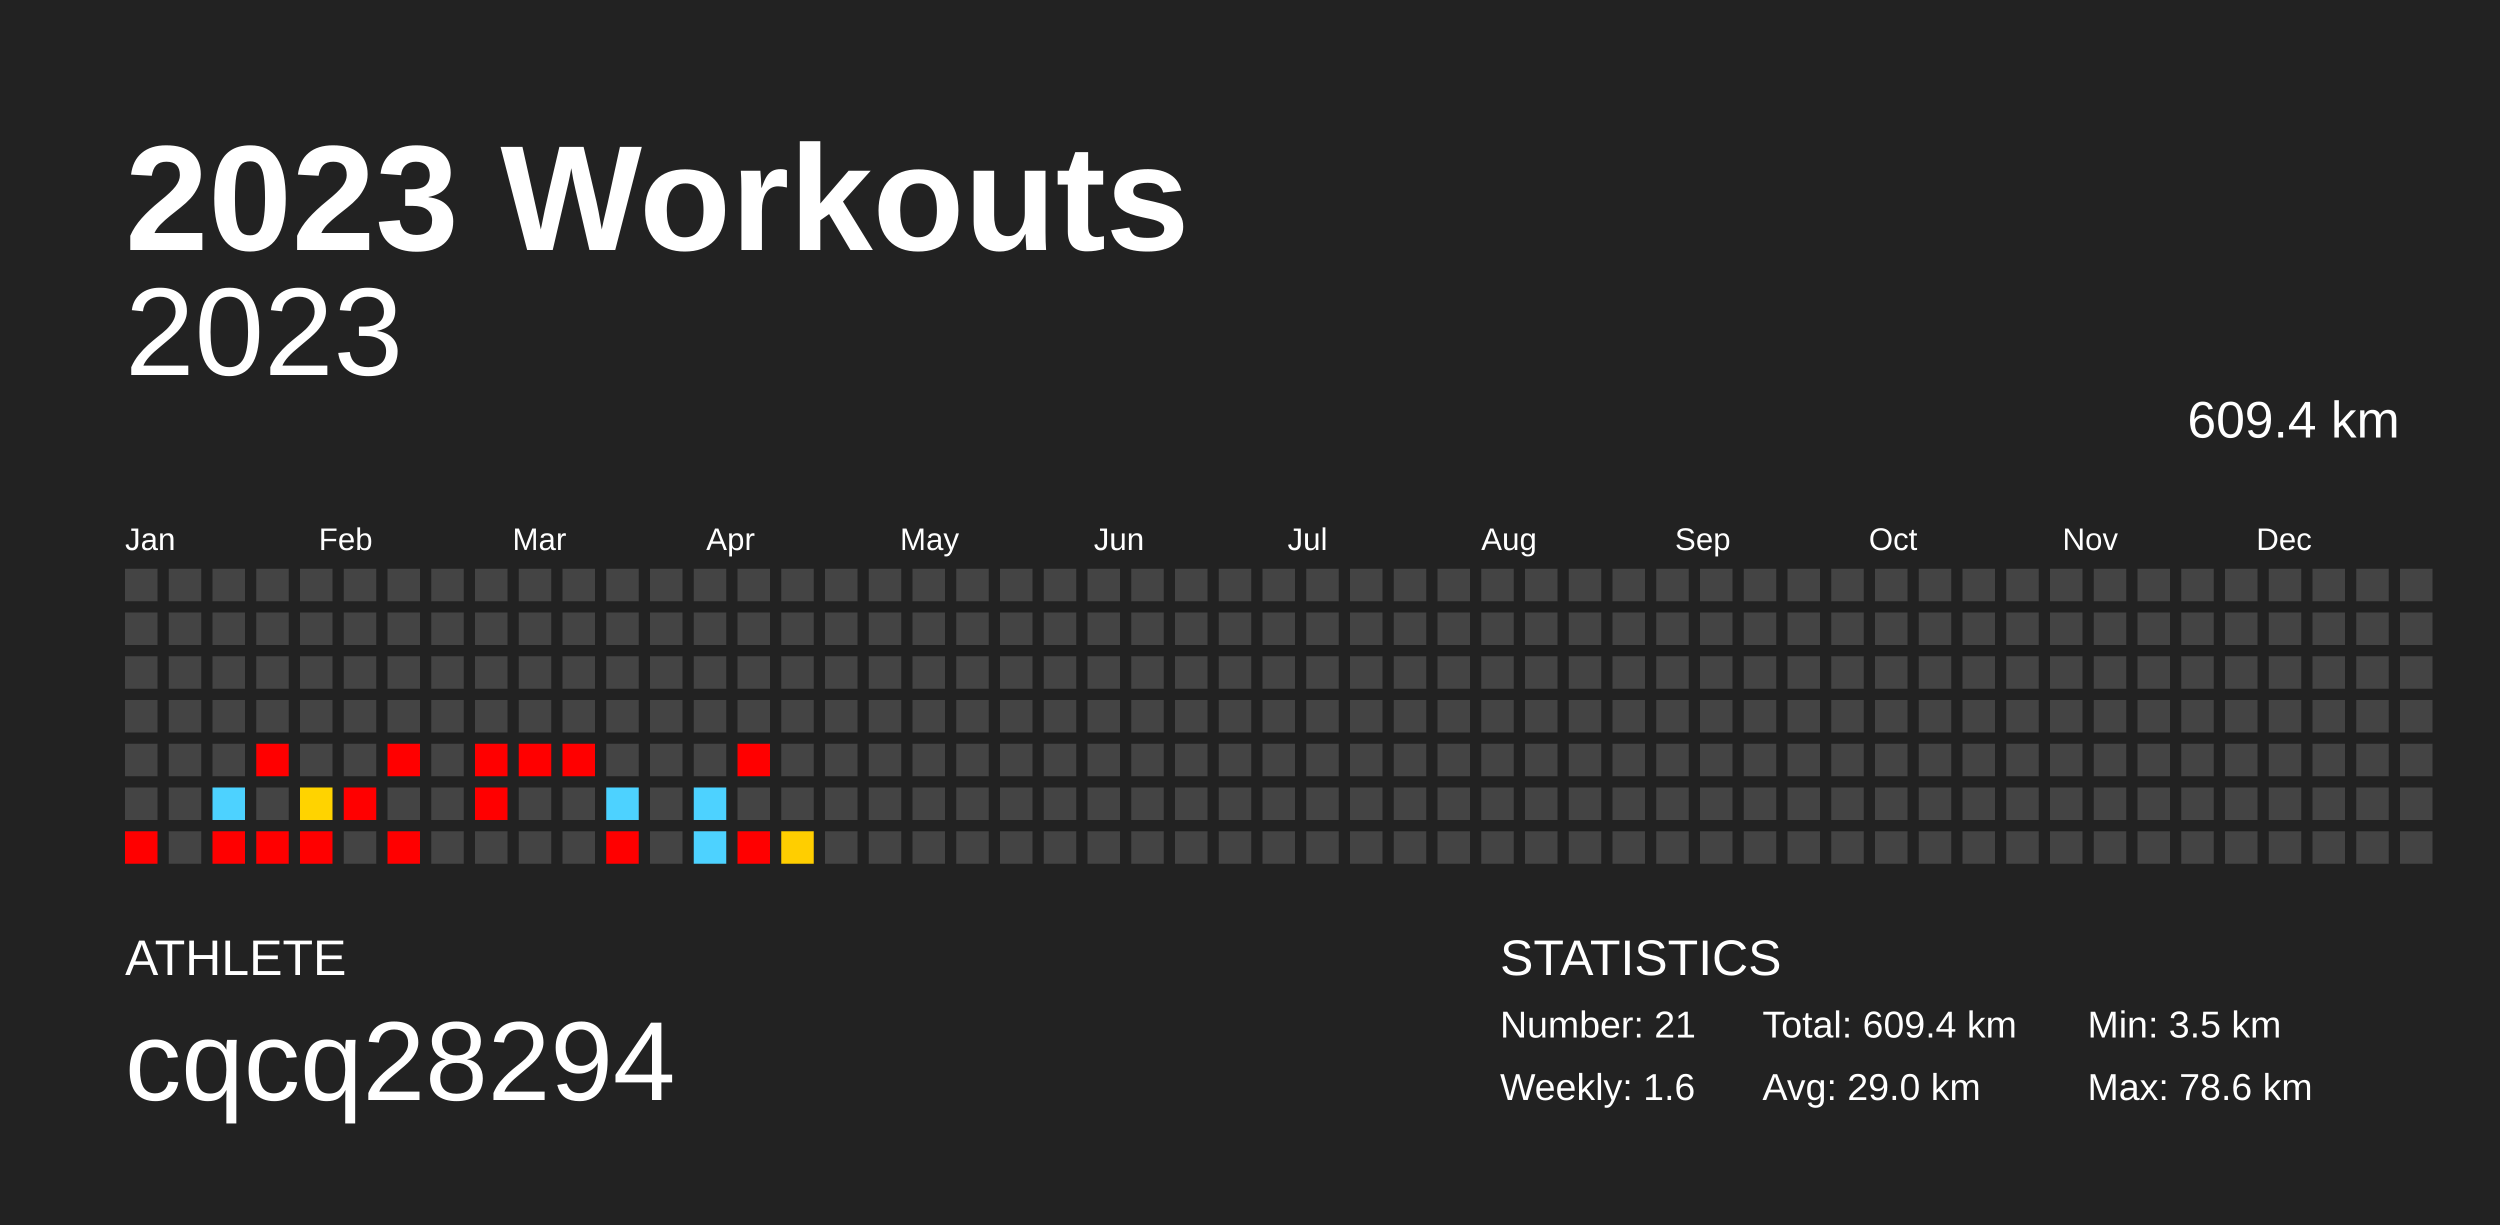
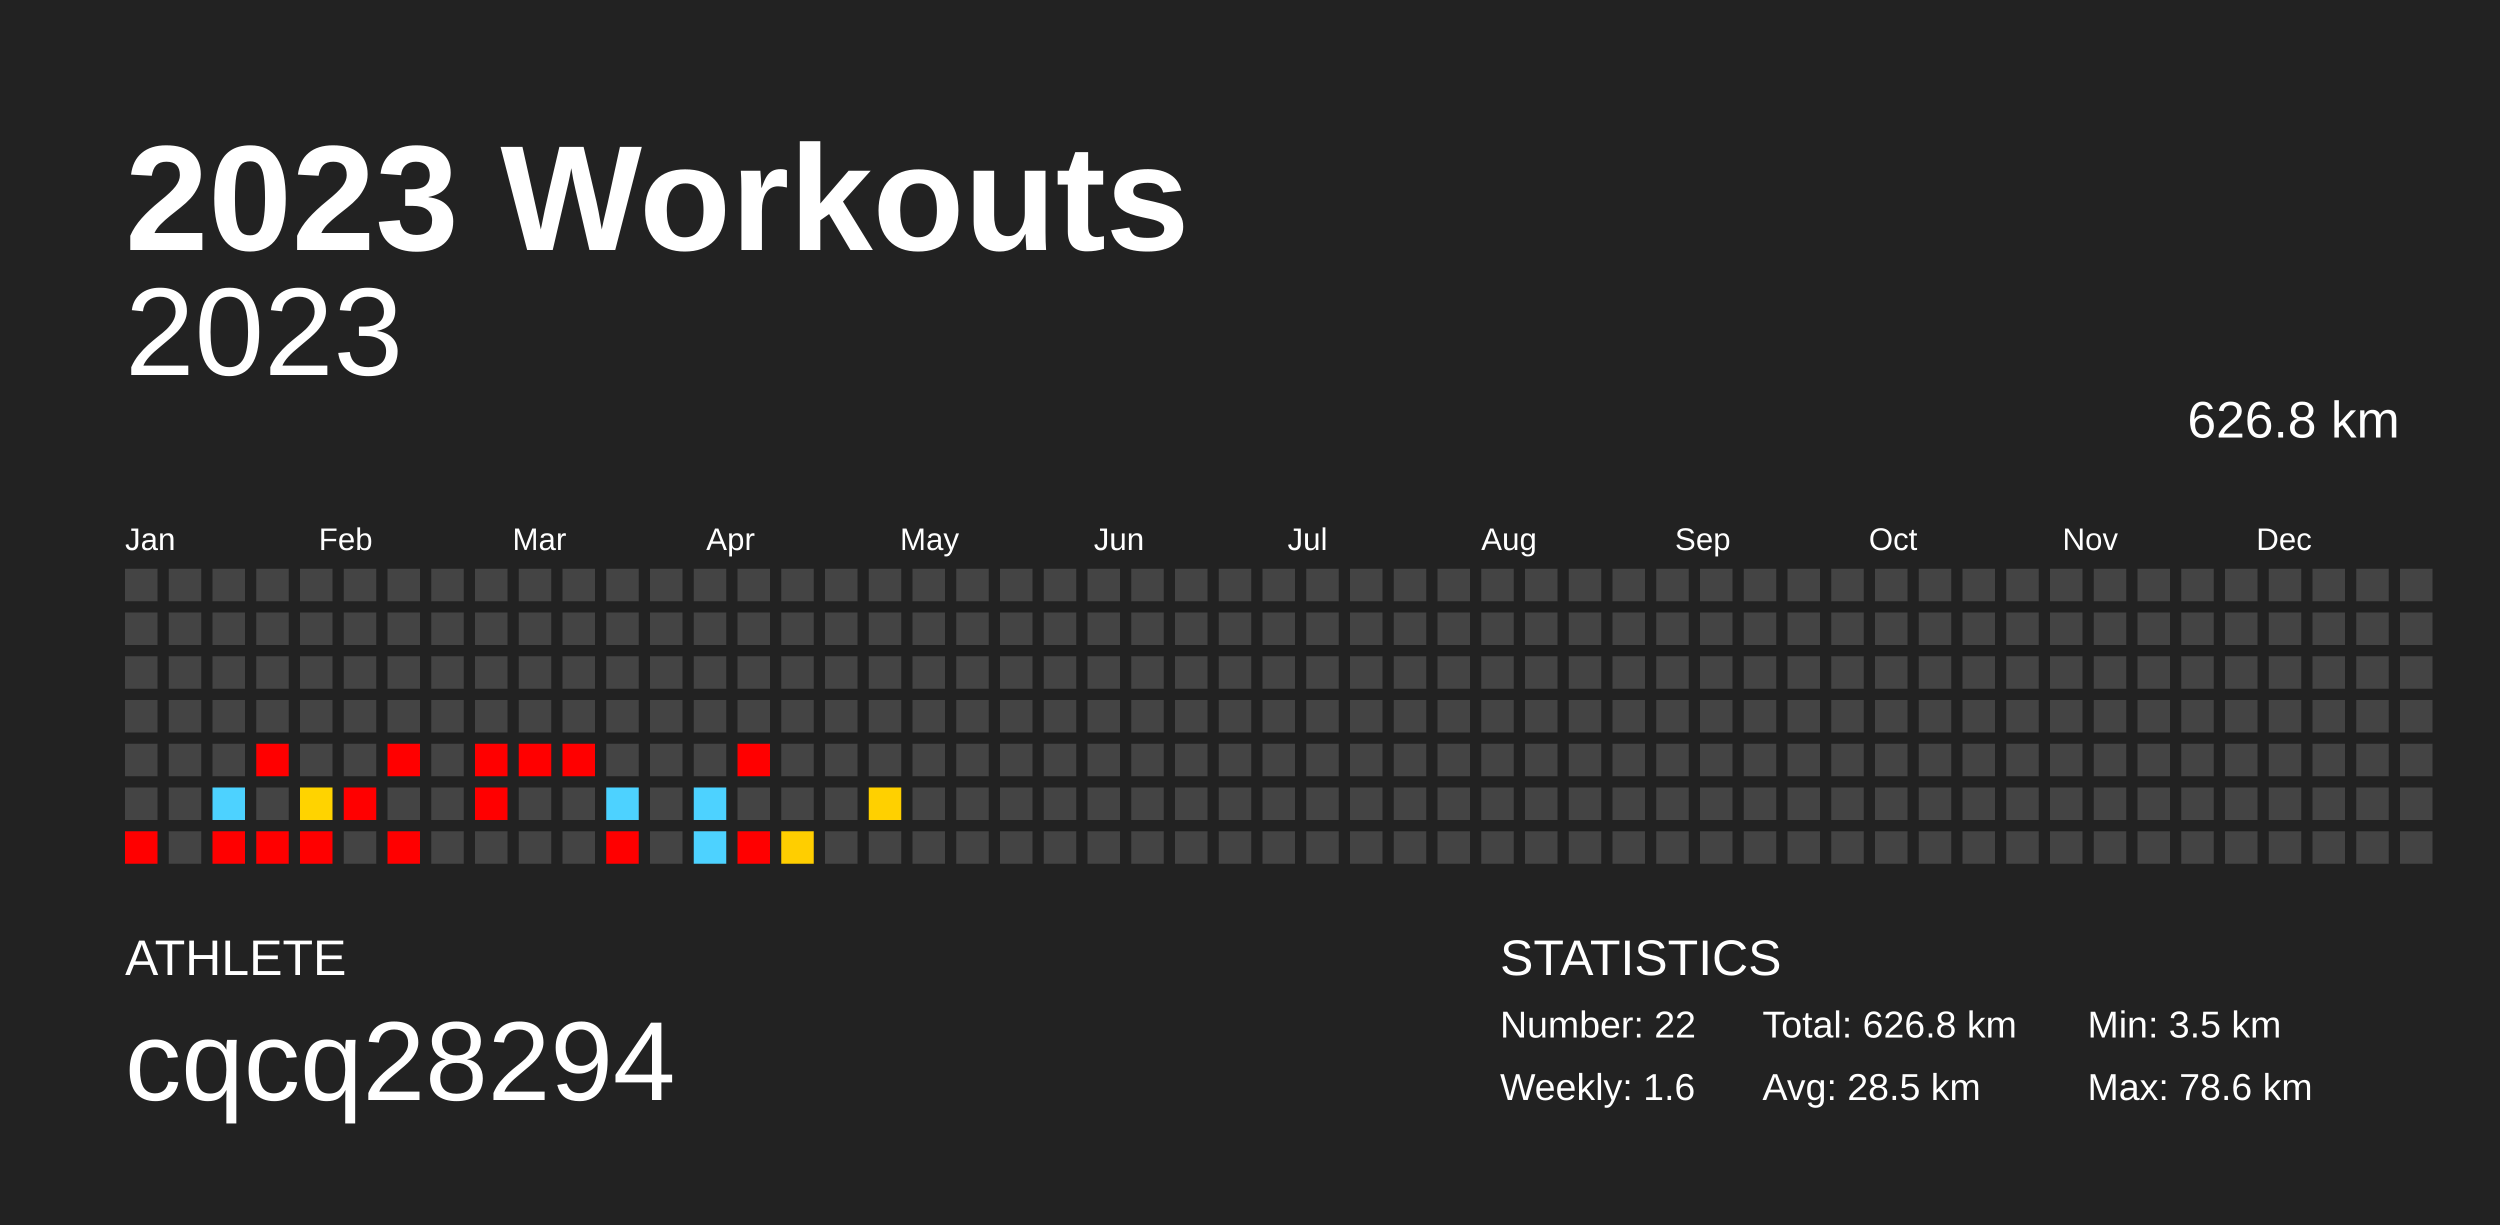
<svg xmlns="http://www.w3.org/2000/svg" baseProfile="full" height="98mm" version="1.1" viewBox="0,0,200,98" width="200mm">
  <defs />
  <rect fill="#222222" height="98" width="200" x="0" y="0" />
  <text fill="#FFFFFF" style="font-size:12px; font-family:Arial; font-weight:bold;" x="10" y="20">2023 Workouts</text>
  <text fill="#FFFFFF" style="font-size:4px; font-family:Arial" x="10" y="78">ATHLETE</text>
  <text fill="#FFFFFF" style="font-size:9px; font-family:Arial" x="10" y="88">cqcq28294</text>
  <text fill="#FFFFFF" style="font-size:4px; font-family:Arial" x="120" y="78">STATISTICS</text>
-   <text fill="#FFFFFF" style="font-size:3px; font-family:Arial" x="120" y="83">Number: 21</text>
+   <text fill="#FFFFFF" style="font-size:3px; font-family:Arial" x="120" y="83">Number: 22</text>
  <text fill="#FFFFFF" style="font-size:3px; font-family:Arial" x="120" y="88">Weekly: 1.6</text>
-   <text fill="#FFFFFF" style="font-size:3px; font-family:Arial" x="141" y="83">Total: 609.4 km</text>
-   <text fill="#FFFFFF" style="font-size:3px; font-family:Arial" x="141" y="88">Avg: 29.0 km</text>
+   <text fill="#FFFFFF" style="font-size:3px; font-family:Arial" x="141" y="83">Total: 626.8 km</text>
+   <text fill="#FFFFFF" style="font-size:3px; font-family:Arial" x="141" y="88">Avg: 28.5 km</text>
  <text fill="#FFFFFF" style="font-size:3px; font-family:Arial" x="167" y="83">Min: 3.5 km</text>
  <text fill="#FFFFFF" style="font-size:3px; font-family:Arial" x="167" y="88">Max: 78.6 km</text>
  <text alignment-baseline="hanging" fill="#FFFFFF" style="font-size:10.0px; font-family:Arial;" x="10" y="30">2023</text>
-   <text alignment-baseline="hanging" fill="#FFFFFF" style="font-size:4.125px; font-family:Arial;" x="175" y="35">609.4 km</text>
+   <text alignment-baseline="hanging" fill="#FFFFFF" style="font-size:4.125px; font-family:Arial;" x="175" y="35">626.8 km</text>
  <text fill="#FFFFFF" style="font-size:2.5px; font-family:Arial" x="10.0" y="44">Jan</text>
  <text fill="#FFFFFF" style="font-size:2.5px; font-family:Arial" x="25.5" y="44">Feb</text>
  <text fill="#FFFFFF" style="font-size:2.5px; font-family:Arial" x="41.0" y="44">Mar</text>
  <text fill="#FFFFFF" style="font-size:2.5px; font-family:Arial" x="56.5" y="44">Apr</text>
  <text fill="#FFFFFF" style="font-size:2.5px; font-family:Arial" x="72.0" y="44">May</text>
  <text fill="#FFFFFF" style="font-size:2.5px; font-family:Arial" x="87.5" y="44">Jun</text>
  <text fill="#FFFFFF" style="font-size:2.5px; font-family:Arial" x="103.0" y="44">Jul</text>
  <text fill="#FFFFFF" style="font-size:2.5px; font-family:Arial" x="118.5" y="44">Aug</text>
  <text fill="#FFFFFF" style="font-size:2.5px; font-family:Arial" x="134.0" y="44">Sep</text>
  <text fill="#FFFFFF" style="font-size:2.5px; font-family:Arial" x="149.5" y="44">Oct</text>
  <text fill="#FFFFFF" style="font-size:2.5px; font-family:Arial" x="165.0" y="44">Nov</text>
  <text fill="#FFFFFF" style="font-size:2.5px; font-family:Arial" x="180.5" y="44">Dec</text>
  <rect fill="#444444" height="2.6" width="2.6" x="10.0" y="45.5" />
  <rect fill="#444444" height="2.6" width="2.6" x="10.0" y="49.0" />
  <rect fill="#444444" height="2.6" width="2.6" x="10.0" y="52.5" />
  <rect fill="#444444" height="2.6" width="2.6" x="10.0" y="56.0" />
  <rect fill="#444444" height="2.6" width="2.6" x="10.0" y="59.5" />
  <rect fill="#444444" height="2.6" width="2.6" x="10.0" y="63.0" />
  <rect fill="red" height="2.6" width="2.6" x="10.0" y="66.5" />
  <rect fill="#444444" height="2.6" width="2.6" x="13.5" y="45.5" />
  <rect fill="#444444" height="2.6" width="2.6" x="13.5" y="49.0" />
  <rect fill="#444444" height="2.6" width="2.6" x="13.5" y="52.5" />
  <rect fill="#444444" height="2.6" width="2.6" x="13.5" y="56.0" />
  <rect fill="#444444" height="2.6" width="2.6" x="13.5" y="59.5" />
  <rect fill="#444444" height="2.6" width="2.6" x="13.5" y="63.0" />
  <rect fill="#444444" height="2.6" width="2.6" x="13.5" y="66.5" />
  <rect fill="#444444" height="2.6" width="2.6" x="17.0" y="45.5" />
  <rect fill="#444444" height="2.6" width="2.6" x="17.0" y="49.0" />
  <rect fill="#444444" height="2.6" width="2.6" x="17.0" y="52.5" />
  <rect fill="#444444" height="2.6" width="2.6" x="17.0" y="56.0" />
  <rect fill="#444444" height="2.6" width="2.6" x="17.0" y="59.5" />
  <rect fill="#4dd2ff" height="2.6" width="2.6" x="17.0" y="63.0" />
  <rect fill="red" height="2.6" width="2.6" x="17.0" y="66.5" />
  <rect fill="#444444" height="2.6" width="2.6" x="20.5" y="45.5" />
  <rect fill="#444444" height="2.6" width="2.6" x="20.5" y="49.0" />
  <rect fill="#444444" height="2.6" width="2.6" x="20.5" y="52.5" />
  <rect fill="#444444" height="2.6" width="2.6" x="20.5" y="56.0" />
  <rect fill="red" height="2.6" width="2.6" x="20.5" y="59.5" />
  <rect fill="#444444" height="2.6" width="2.6" x="20.5" y="63.0" />
  <rect fill="red" height="2.6" width="2.6" x="20.5" y="66.5" />
  <rect fill="#444444" height="2.6" width="2.6" x="24.0" y="45.5" />
  <rect fill="#444444" height="2.6" width="2.6" x="24.0" y="49.0" />
  <rect fill="#444444" height="2.6" width="2.6" x="24.0" y="52.5" />
  <rect fill="#444444" height="2.6" width="2.6" x="24.0" y="56.0" />
  <rect fill="#444444" height="2.6" width="2.6" x="24.0" y="59.5" />
  <rect fill="#ffd300" height="2.6" width="2.6" x="24.0" y="63.0" />
  <rect fill="red" height="2.6" width="2.6" x="24.0" y="66.5" />
  <rect fill="#444444" height="2.6" width="2.6" x="27.5" y="45.5" />
  <rect fill="#444444" height="2.6" width="2.6" x="27.5" y="49.0" />
  <rect fill="#444444" height="2.6" width="2.6" x="27.5" y="52.5" />
  <rect fill="#444444" height="2.6" width="2.6" x="27.5" y="56.0" />
  <rect fill="#444444" height="2.6" width="2.6" x="27.5" y="59.5" />
  <rect fill="red" height="2.6" width="2.6" x="27.5" y="63.0" />
  <rect fill="#444444" height="2.6" width="2.6" x="27.5" y="66.5" />
  <rect fill="#444444" height="2.6" width="2.6" x="31.0" y="45.5" />
  <rect fill="#444444" height="2.6" width="2.6" x="31.0" y="49.0" />
  <rect fill="#444444" height="2.6" width="2.6" x="31.0" y="52.5" />
  <rect fill="#444444" height="2.6" width="2.6" x="31.0" y="56.0" />
  <rect fill="red" height="2.6" width="2.6" x="31.0" y="59.5" />
  <rect fill="#444444" height="2.6" width="2.6" x="31.0" y="63.0" />
  <rect fill="red" height="2.6" width="2.6" x="31.0" y="66.5" />
  <rect fill="#444444" height="2.6" width="2.6" x="34.5" y="45.5" />
  <rect fill="#444444" height="2.6" width="2.6" x="34.5" y="49.0" />
  <rect fill="#444444" height="2.6" width="2.6" x="34.5" y="52.5" />
  <rect fill="#444444" height="2.6" width="2.6" x="34.5" y="56.0" />
  <rect fill="#444444" height="2.6" width="2.6" x="34.5" y="59.5" />
  <rect fill="#444444" height="2.6" width="2.6" x="34.5" y="63.0" />
  <rect fill="#444444" height="2.6" width="2.6" x="34.5" y="66.5" />
  <rect fill="#444444" height="2.6" width="2.6" x="38.0" y="45.5" />
  <rect fill="#444444" height="2.6" width="2.6" x="38.0" y="49.0" />
  <rect fill="#444444" height="2.6" width="2.6" x="38.0" y="52.5" />
  <rect fill="#444444" height="2.6" width="2.6" x="38.0" y="56.0" />
  <rect fill="red" height="2.6" width="2.6" x="38.0" y="59.5" />
  <rect fill="red" height="2.6" width="2.6" x="38.0" y="63.0" />
  <rect fill="#444444" height="2.6" width="2.6" x="38.0" y="66.5" />
  <rect fill="#444444" height="2.6" width="2.6" x="41.5" y="45.5" />
  <rect fill="#444444" height="2.6" width="2.6" x="41.5" y="49.0" />
  <rect fill="#444444" height="2.6" width="2.6" x="41.5" y="52.5" />
  <rect fill="#444444" height="2.6" width="2.6" x="41.5" y="56.0" />
  <rect fill="red" height="2.6" width="2.6" x="41.5" y="59.5" />
  <rect fill="#444444" height="2.6" width="2.6" x="41.5" y="63.0" />
  <rect fill="#444444" height="2.6" width="2.6" x="41.5" y="66.5" />
  <rect fill="#444444" height="2.6" width="2.6" x="45.0" y="45.5" />
  <rect fill="#444444" height="2.6" width="2.6" x="45.0" y="49.0" />
  <rect fill="#444444" height="2.6" width="2.6" x="45.0" y="52.5" />
  <rect fill="#444444" height="2.6" width="2.6" x="45.0" y="56.0" />
  <rect fill="red" height="2.6" width="2.6" x="45.0" y="59.5" />
  <rect fill="#444444" height="2.6" width="2.6" x="45.0" y="63.0" />
  <rect fill="#444444" height="2.6" width="2.6" x="45.0" y="66.5" />
  <rect fill="#444444" height="2.6" width="2.6" x="48.5" y="45.5" />
  <rect fill="#444444" height="2.6" width="2.6" x="48.5" y="49.0" />
  <rect fill="#444444" height="2.6" width="2.6" x="48.5" y="52.5" />
  <rect fill="#444444" height="2.6" width="2.6" x="48.5" y="56.0" />
  <rect fill="#444444" height="2.6" width="2.6" x="48.5" y="59.5" />
  <rect fill="#4dd2ff" height="2.6" width="2.6" x="48.5" y="63.0" />
  <rect fill="red" height="2.6" width="2.6" x="48.5" y="66.5" />
  <rect fill="#444444" height="2.6" width="2.6" x="52.0" y="45.5" />
  <rect fill="#444444" height="2.6" width="2.6" x="52.0" y="49.0" />
  <rect fill="#444444" height="2.6" width="2.6" x="52.0" y="52.5" />
  <rect fill="#444444" height="2.6" width="2.6" x="52.0" y="56.0" />
  <rect fill="#444444" height="2.6" width="2.6" x="52.0" y="59.5" />
  <rect fill="#444444" height="2.6" width="2.6" x="52.0" y="63.0" />
  <rect fill="#444444" height="2.6" width="2.6" x="52.0" y="66.5" />
  <rect fill="#444444" height="2.6" width="2.6" x="55.5" y="45.5" />
  <rect fill="#444444" height="2.6" width="2.6" x="55.5" y="49.0" />
  <rect fill="#444444" height="2.6" width="2.6" x="55.5" y="52.5" />
  <rect fill="#444444" height="2.6" width="2.6" x="55.5" y="56.0" />
  <rect fill="#444444" height="2.6" width="2.6" x="55.5" y="59.5" />
  <rect fill="#4dd2ff" height="2.6" width="2.6" x="55.5" y="63.0" />
  <rect fill="#4dd2ff" height="2.6" width="2.6" x="55.5" y="66.5" />
  <rect fill="#444444" height="2.6" width="2.6" x="59.0" y="45.5" />
  <rect fill="#444444" height="2.6" width="2.6" x="59.0" y="49.0" />
  <rect fill="#444444" height="2.6" width="2.6" x="59.0" y="52.5" />
  <rect fill="#444444" height="2.6" width="2.6" x="59.0" y="56.0" />
  <rect fill="red" height="2.6" width="2.6" x="59.0" y="59.5" />
  <rect fill="#444444" height="2.6" width="2.6" x="59.0" y="63.0" />
  <rect fill="red" height="2.6" width="2.6" x="59.0" y="66.5" />
  <rect fill="#444444" height="2.6" width="2.6" x="62.5" y="45.5" />
  <rect fill="#444444" height="2.6" width="2.6" x="62.5" y="49.0" />
  <rect fill="#444444" height="2.6" width="2.6" x="62.5" y="52.5" />
  <rect fill="#444444" height="2.6" width="2.6" x="62.5" y="56.0" />
  <rect fill="#444444" height="2.6" width="2.6" x="62.5" y="59.5" />
  <rect fill="#444444" height="2.6" width="2.6" x="62.5" y="63.0" />
  <rect fill="#ffce00" height="2.6" width="2.6" x="62.5" y="66.5" />
  <rect fill="#444444" height="2.6" width="2.6" x="66.0" y="45.5" />
  <rect fill="#444444" height="2.6" width="2.6" x="66.0" y="49.0" />
  <rect fill="#444444" height="2.6" width="2.6" x="66.0" y="52.5" />
  <rect fill="#444444" height="2.6" width="2.6" x="66.0" y="56.0" />
  <rect fill="#444444" height="2.6" width="2.6" x="66.0" y="59.5" />
  <rect fill="#444444" height="2.6" width="2.6" x="66.0" y="63.0" />
  <rect fill="#444444" height="2.6" width="2.6" x="66.0" y="66.5" />
  <rect fill="#444444" height="2.6" width="2.6" x="69.5" y="45.5" />
  <rect fill="#444444" height="2.6" width="2.6" x="69.5" y="49.0" />
  <rect fill="#444444" height="2.6" width="2.6" x="69.5" y="52.5" />
  <rect fill="#444444" height="2.6" width="2.6" x="69.5" y="56.0" />
  <rect fill="#444444" height="2.6" width="2.6" x="69.5" y="59.5" />
-   <rect fill="#444444" height="2.6" width="2.6" x="69.5" y="63.0" />
+   <rect fill="#ffd000" height="2.6" width="2.6" x="69.5" y="63.0" />
  <rect fill="#444444" height="2.6" width="2.6" x="69.5" y="66.5" />
  <rect fill="#444444" height="2.6" width="2.6" x="73.0" y="45.5" />
  <rect fill="#444444" height="2.6" width="2.6" x="73.0" y="49.0" />
  <rect fill="#444444" height="2.6" width="2.6" x="73.0" y="52.5" />
  <rect fill="#444444" height="2.6" width="2.6" x="73.0" y="56.0" />
  <rect fill="#444444" height="2.6" width="2.6" x="73.0" y="59.5" />
  <rect fill="#444444" height="2.6" width="2.6" x="73.0" y="63.0" />
  <rect fill="#444444" height="2.6" width="2.6" x="73.0" y="66.5" />
  <rect fill="#444444" height="2.6" width="2.6" x="76.5" y="45.5" />
  <rect fill="#444444" height="2.6" width="2.6" x="76.5" y="49.0" />
  <rect fill="#444444" height="2.6" width="2.6" x="76.5" y="52.5" />
  <rect fill="#444444" height="2.6" width="2.6" x="76.5" y="56.0" />
  <rect fill="#444444" height="2.6" width="2.6" x="76.5" y="59.5" />
  <rect fill="#444444" height="2.6" width="2.6" x="76.5" y="63.0" />
  <rect fill="#444444" height="2.6" width="2.6" x="76.5" y="66.5" />
  <rect fill="#444444" height="2.6" width="2.6" x="80.0" y="45.5" />
  <rect fill="#444444" height="2.6" width="2.6" x="80.0" y="49.0" />
  <rect fill="#444444" height="2.6" width="2.6" x="80.0" y="52.5" />
  <rect fill="#444444" height="2.6" width="2.6" x="80.0" y="56.0" />
  <rect fill="#444444" height="2.6" width="2.6" x="80.0" y="59.5" />
  <rect fill="#444444" height="2.6" width="2.6" x="80.0" y="63.0" />
  <rect fill="#444444" height="2.6" width="2.6" x="80.0" y="66.5" />
  <rect fill="#444444" height="2.6" width="2.6" x="83.5" y="45.5" />
  <rect fill="#444444" height="2.6" width="2.6" x="83.5" y="49.0" />
  <rect fill="#444444" height="2.6" width="2.6" x="83.5" y="52.5" />
  <rect fill="#444444" height="2.6" width="2.6" x="83.5" y="56.0" />
  <rect fill="#444444" height="2.6" width="2.6" x="83.5" y="59.5" />
  <rect fill="#444444" height="2.6" width="2.6" x="83.5" y="63.0" />
  <rect fill="#444444" height="2.6" width="2.6" x="83.5" y="66.5" />
  <rect fill="#444444" height="2.6" width="2.6" x="87.0" y="45.5" />
  <rect fill="#444444" height="2.6" width="2.6" x="87.0" y="49.0" />
  <rect fill="#444444" height="2.6" width="2.6" x="87.0" y="52.5" />
  <rect fill="#444444" height="2.6" width="2.6" x="87.0" y="56.0" />
  <rect fill="#444444" height="2.6" width="2.6" x="87.0" y="59.5" />
  <rect fill="#444444" height="2.6" width="2.6" x="87.0" y="63.0" />
  <rect fill="#444444" height="2.6" width="2.6" x="87.0" y="66.5" />
  <rect fill="#444444" height="2.6" width="2.6" x="90.5" y="45.5" />
  <rect fill="#444444" height="2.6" width="2.6" x="90.5" y="49.0" />
  <rect fill="#444444" height="2.6" width="2.6" x="90.5" y="52.5" />
  <rect fill="#444444" height="2.6" width="2.6" x="90.5" y="56.0" />
  <rect fill="#444444" height="2.6" width="2.6" x="90.5" y="59.5" />
  <rect fill="#444444" height="2.6" width="2.6" x="90.5" y="63.0" />
  <rect fill="#444444" height="2.6" width="2.6" x="90.5" y="66.5" />
  <rect fill="#444444" height="2.6" width="2.6" x="94.0" y="45.5" />
  <rect fill="#444444" height="2.6" width="2.6" x="94.0" y="49.0" />
  <rect fill="#444444" height="2.6" width="2.6" x="94.0" y="52.5" />
  <rect fill="#444444" height="2.6" width="2.6" x="94.0" y="56.0" />
  <rect fill="#444444" height="2.6" width="2.6" x="94.0" y="59.5" />
  <rect fill="#444444" height="2.6" width="2.6" x="94.0" y="63.0" />
  <rect fill="#444444" height="2.6" width="2.6" x="94.0" y="66.5" />
  <rect fill="#444444" height="2.6" width="2.6" x="97.5" y="45.5" />
  <rect fill="#444444" height="2.6" width="2.6" x="97.5" y="49.0" />
  <rect fill="#444444" height="2.6" width="2.6" x="97.5" y="52.5" />
  <rect fill="#444444" height="2.6" width="2.6" x="97.5" y="56.0" />
  <rect fill="#444444" height="2.6" width="2.6" x="97.5" y="59.5" />
  <rect fill="#444444" height="2.6" width="2.6" x="97.5" y="63.0" />
  <rect fill="#444444" height="2.6" width="2.6" x="97.5" y="66.5" />
  <rect fill="#444444" height="2.6" width="2.6" x="101.0" y="45.5" />
  <rect fill="#444444" height="2.6" width="2.6" x="101.0" y="49.0" />
  <rect fill="#444444" height="2.6" width="2.6" x="101.0" y="52.5" />
  <rect fill="#444444" height="2.6" width="2.6" x="101.0" y="56.0" />
  <rect fill="#444444" height="2.6" width="2.6" x="101.0" y="59.5" />
  <rect fill="#444444" height="2.6" width="2.6" x="101.0" y="63.0" />
  <rect fill="#444444" height="2.6" width="2.6" x="101.0" y="66.5" />
  <rect fill="#444444" height="2.6" width="2.6" x="104.5" y="45.5" />
  <rect fill="#444444" height="2.6" width="2.6" x="104.5" y="49.0" />
  <rect fill="#444444" height="2.6" width="2.6" x="104.5" y="52.5" />
  <rect fill="#444444" height="2.6" width="2.6" x="104.5" y="56.0" />
  <rect fill="#444444" height="2.6" width="2.6" x="104.5" y="59.5" />
  <rect fill="#444444" height="2.6" width="2.6" x="104.5" y="63.0" />
  <rect fill="#444444" height="2.6" width="2.6" x="104.5" y="66.5" />
  <rect fill="#444444" height="2.6" width="2.6" x="108.0" y="45.5" />
  <rect fill="#444444" height="2.6" width="2.6" x="108.0" y="49.0" />
  <rect fill="#444444" height="2.6" width="2.6" x="108.0" y="52.5" />
  <rect fill="#444444" height="2.6" width="2.6" x="108.0" y="56.0" />
  <rect fill="#444444" height="2.6" width="2.6" x="108.0" y="59.5" />
  <rect fill="#444444" height="2.6" width="2.6" x="108.0" y="63.0" />
  <rect fill="#444444" height="2.6" width="2.6" x="108.0" y="66.5" />
  <rect fill="#444444" height="2.6" width="2.6" x="111.5" y="45.5" />
  <rect fill="#444444" height="2.6" width="2.6" x="111.5" y="49.0" />
  <rect fill="#444444" height="2.6" width="2.6" x="111.5" y="52.5" />
  <rect fill="#444444" height="2.6" width="2.6" x="111.5" y="56.0" />
  <rect fill="#444444" height="2.6" width="2.6" x="111.5" y="59.5" />
  <rect fill="#444444" height="2.6" width="2.6" x="111.5" y="63.0" />
  <rect fill="#444444" height="2.6" width="2.6" x="111.5" y="66.5" />
  <rect fill="#444444" height="2.6" width="2.6" x="115.0" y="45.5" />
  <rect fill="#444444" height="2.6" width="2.6" x="115.0" y="49.0" />
  <rect fill="#444444" height="2.6" width="2.6" x="115.0" y="52.5" />
  <rect fill="#444444" height="2.6" width="2.6" x="115.0" y="56.0" />
  <rect fill="#444444" height="2.6" width="2.6" x="115.0" y="59.5" />
  <rect fill="#444444" height="2.6" width="2.6" x="115.0" y="63.0" />
  <rect fill="#444444" height="2.6" width="2.6" x="115.0" y="66.5" />
  <rect fill="#444444" height="2.6" width="2.6" x="118.5" y="45.5" />
  <rect fill="#444444" height="2.6" width="2.6" x="118.5" y="49.0" />
  <rect fill="#444444" height="2.6" width="2.6" x="118.5" y="52.5" />
  <rect fill="#444444" height="2.6" width="2.6" x="118.5" y="56.0" />
  <rect fill="#444444" height="2.6" width="2.6" x="118.5" y="59.5" />
  <rect fill="#444444" height="2.6" width="2.6" x="118.5" y="63.0" />
  <rect fill="#444444" height="2.6" width="2.6" x="118.5" y="66.5" />
  <rect fill="#444444" height="2.6" width="2.6" x="122.0" y="45.5" />
  <rect fill="#444444" height="2.6" width="2.6" x="122.0" y="49.0" />
  <rect fill="#444444" height="2.6" width="2.6" x="122.0" y="52.5" />
  <rect fill="#444444" height="2.6" width="2.6" x="122.0" y="56.0" />
  <rect fill="#444444" height="2.6" width="2.6" x="122.0" y="59.5" />
  <rect fill="#444444" height="2.6" width="2.6" x="122.0" y="63.0" />
  <rect fill="#444444" height="2.6" width="2.6" x="122.0" y="66.5" />
  <rect fill="#444444" height="2.6" width="2.6" x="125.5" y="45.5" />
  <rect fill="#444444" height="2.6" width="2.6" x="125.5" y="49.0" />
  <rect fill="#444444" height="2.6" width="2.6" x="125.5" y="52.5" />
  <rect fill="#444444" height="2.6" width="2.6" x="125.5" y="56.0" />
  <rect fill="#444444" height="2.6" width="2.6" x="125.5" y="59.5" />
  <rect fill="#444444" height="2.6" width="2.6" x="125.5" y="63.0" />
  <rect fill="#444444" height="2.6" width="2.6" x="125.5" y="66.5" />
  <rect fill="#444444" height="2.6" width="2.6" x="129.0" y="45.5" />
  <rect fill="#444444" height="2.6" width="2.6" x="129.0" y="49.0" />
  <rect fill="#444444" height="2.6" width="2.6" x="129.0" y="52.5" />
  <rect fill="#444444" height="2.6" width="2.6" x="129.0" y="56.0" />
  <rect fill="#444444" height="2.6" width="2.6" x="129.0" y="59.5" />
  <rect fill="#444444" height="2.6" width="2.6" x="129.0" y="63.0" />
  <rect fill="#444444" height="2.6" width="2.6" x="129.0" y="66.5" />
  <rect fill="#444444" height="2.6" width="2.6" x="132.5" y="45.5" />
  <rect fill="#444444" height="2.6" width="2.6" x="132.5" y="49.0" />
  <rect fill="#444444" height="2.6" width="2.6" x="132.5" y="52.5" />
  <rect fill="#444444" height="2.6" width="2.6" x="132.5" y="56.0" />
  <rect fill="#444444" height="2.6" width="2.6" x="132.5" y="59.5" />
  <rect fill="#444444" height="2.6" width="2.6" x="132.5" y="63.0" />
  <rect fill="#444444" height="2.6" width="2.6" x="132.5" y="66.5" />
  <rect fill="#444444" height="2.6" width="2.6" x="136.0" y="45.5" />
  <rect fill="#444444" height="2.6" width="2.6" x="136.0" y="49.0" />
  <rect fill="#444444" height="2.6" width="2.6" x="136.0" y="52.5" />
  <rect fill="#444444" height="2.6" width="2.6" x="136.0" y="56.0" />
  <rect fill="#444444" height="2.6" width="2.6" x="136.0" y="59.5" />
  <rect fill="#444444" height="2.6" width="2.6" x="136.0" y="63.0" />
  <rect fill="#444444" height="2.6" width="2.6" x="136.0" y="66.5" />
  <rect fill="#444444" height="2.6" width="2.6" x="139.5" y="45.5" />
  <rect fill="#444444" height="2.6" width="2.6" x="139.5" y="49.0" />
  <rect fill="#444444" height="2.6" width="2.6" x="139.5" y="52.5" />
  <rect fill="#444444" height="2.6" width="2.6" x="139.5" y="56.0" />
  <rect fill="#444444" height="2.6" width="2.6" x="139.5" y="59.5" />
  <rect fill="#444444" height="2.6" width="2.6" x="139.5" y="63.0" />
  <rect fill="#444444" height="2.6" width="2.6" x="139.5" y="66.5" />
  <rect fill="#444444" height="2.6" width="2.6" x="143.0" y="45.5" />
  <rect fill="#444444" height="2.6" width="2.6" x="143.0" y="49.0" />
  <rect fill="#444444" height="2.6" width="2.6" x="143.0" y="52.5" />
  <rect fill="#444444" height="2.6" width="2.6" x="143.0" y="56.0" />
  <rect fill="#444444" height="2.6" width="2.6" x="143.0" y="59.5" />
  <rect fill="#444444" height="2.6" width="2.6" x="143.0" y="63.0" />
  <rect fill="#444444" height="2.6" width="2.6" x="143.0" y="66.5" />
  <rect fill="#444444" height="2.6" width="2.6" x="146.5" y="45.5" />
  <rect fill="#444444" height="2.6" width="2.6" x="146.5" y="49.0" />
  <rect fill="#444444" height="2.6" width="2.6" x="146.5" y="52.5" />
  <rect fill="#444444" height="2.6" width="2.6" x="146.5" y="56.0" />
  <rect fill="#444444" height="2.6" width="2.6" x="146.5" y="59.5" />
  <rect fill="#444444" height="2.6" width="2.6" x="146.5" y="63.0" />
  <rect fill="#444444" height="2.6" width="2.6" x="146.5" y="66.5" />
  <rect fill="#444444" height="2.6" width="2.6" x="150.0" y="45.5" />
  <rect fill="#444444" height="2.6" width="2.6" x="150.0" y="49.0" />
  <rect fill="#444444" height="2.6" width="2.6" x="150.0" y="52.5" />
  <rect fill="#444444" height="2.6" width="2.6" x="150.0" y="56.0" />
  <rect fill="#444444" height="2.6" width="2.6" x="150.0" y="59.5" />
  <rect fill="#444444" height="2.6" width="2.6" x="150.0" y="63.0" />
  <rect fill="#444444" height="2.6" width="2.6" x="150.0" y="66.5" />
  <rect fill="#444444" height="2.6" width="2.6" x="153.5" y="45.5" />
  <rect fill="#444444" height="2.6" width="2.6" x="153.5" y="49.0" />
  <rect fill="#444444" height="2.6" width="2.6" x="153.5" y="52.5" />
  <rect fill="#444444" height="2.6" width="2.6" x="153.5" y="56.0" />
  <rect fill="#444444" height="2.6" width="2.6" x="153.5" y="59.5" />
  <rect fill="#444444" height="2.6" width="2.6" x="153.5" y="63.0" />
  <rect fill="#444444" height="2.6" width="2.6" x="153.5" y="66.5" />
  <rect fill="#444444" height="2.6" width="2.6" x="157.0" y="45.5" />
  <rect fill="#444444" height="2.6" width="2.6" x="157.0" y="49.0" />
  <rect fill="#444444" height="2.6" width="2.6" x="157.0" y="52.5" />
  <rect fill="#444444" height="2.6" width="2.6" x="157.0" y="56.0" />
  <rect fill="#444444" height="2.6" width="2.6" x="157.0" y="59.5" />
  <rect fill="#444444" height="2.6" width="2.6" x="157.0" y="63.0" />
  <rect fill="#444444" height="2.6" width="2.6" x="157.0" y="66.5" />
  <rect fill="#444444" height="2.6" width="2.6" x="160.5" y="45.5" />
  <rect fill="#444444" height="2.6" width="2.6" x="160.5" y="49.0" />
  <rect fill="#444444" height="2.6" width="2.6" x="160.5" y="52.5" />
  <rect fill="#444444" height="2.6" width="2.6" x="160.5" y="56.0" />
  <rect fill="#444444" height="2.6" width="2.6" x="160.5" y="59.5" />
  <rect fill="#444444" height="2.6" width="2.6" x="160.5" y="63.0" />
  <rect fill="#444444" height="2.6" width="2.6" x="160.5" y="66.5" />
  <rect fill="#444444" height="2.6" width="2.6" x="164.0" y="45.5" />
  <rect fill="#444444" height="2.6" width="2.6" x="164.0" y="49.0" />
  <rect fill="#444444" height="2.6" width="2.6" x="164.0" y="52.5" />
  <rect fill="#444444" height="2.6" width="2.6" x="164.0" y="56.0" />
  <rect fill="#444444" height="2.6" width="2.6" x="164.0" y="59.5" />
  <rect fill="#444444" height="2.6" width="2.6" x="164.0" y="63.0" />
  <rect fill="#444444" height="2.6" width="2.6" x="164.0" y="66.5" />
  <rect fill="#444444" height="2.6" width="2.6" x="167.5" y="45.5" />
  <rect fill="#444444" height="2.6" width="2.6" x="167.5" y="49.0" />
  <rect fill="#444444" height="2.6" width="2.6" x="167.5" y="52.5" />
  <rect fill="#444444" height="2.6" width="2.6" x="167.5" y="56.0" />
  <rect fill="#444444" height="2.6" width="2.6" x="167.5" y="59.5" />
  <rect fill="#444444" height="2.6" width="2.6" x="167.5" y="63.0" />
  <rect fill="#444444" height="2.6" width="2.6" x="167.5" y="66.5" />
  <rect fill="#444444" height="2.6" width="2.6" x="171.0" y="45.5" />
  <rect fill="#444444" height="2.6" width="2.6" x="171.0" y="49.0" />
  <rect fill="#444444" height="2.6" width="2.6" x="171.0" y="52.5" />
  <rect fill="#444444" height="2.6" width="2.6" x="171.0" y="56.0" />
  <rect fill="#444444" height="2.6" width="2.6" x="171.0" y="59.5" />
  <rect fill="#444444" height="2.6" width="2.6" x="171.0" y="63.0" />
  <rect fill="#444444" height="2.6" width="2.6" x="171.0" y="66.5" />
  <rect fill="#444444" height="2.6" width="2.6" x="174.5" y="45.5" />
  <rect fill="#444444" height="2.6" width="2.6" x="174.5" y="49.0" />
  <rect fill="#444444" height="2.6" width="2.6" x="174.5" y="52.5" />
  <rect fill="#444444" height="2.6" width="2.6" x="174.5" y="56.0" />
  <rect fill="#444444" height="2.6" width="2.6" x="174.5" y="59.5" />
  <rect fill="#444444" height="2.6" width="2.6" x="174.5" y="63.0" />
  <rect fill="#444444" height="2.6" width="2.6" x="174.5" y="66.5" />
  <rect fill="#444444" height="2.6" width="2.6" x="178.0" y="45.5" />
  <rect fill="#444444" height="2.6" width="2.6" x="178.0" y="49.0" />
  <rect fill="#444444" height="2.6" width="2.6" x="178.0" y="52.5" />
  <rect fill="#444444" height="2.6" width="2.6" x="178.0" y="56.0" />
  <rect fill="#444444" height="2.6" width="2.6" x="178.0" y="59.5" />
  <rect fill="#444444" height="2.6" width="2.6" x="178.0" y="63.0" />
  <rect fill="#444444" height="2.6" width="2.6" x="178.0" y="66.5" />
  <rect fill="#444444" height="2.6" width="2.6" x="181.5" y="45.5" />
  <rect fill="#444444" height="2.6" width="2.6" x="181.5" y="49.0" />
  <rect fill="#444444" height="2.6" width="2.6" x="181.5" y="52.5" />
  <rect fill="#444444" height="2.6" width="2.6" x="181.5" y="56.0" />
  <rect fill="#444444" height="2.6" width="2.6" x="181.5" y="59.5" />
  <rect fill="#444444" height="2.6" width="2.6" x="181.5" y="63.0" />
  <rect fill="#444444" height="2.6" width="2.6" x="181.5" y="66.5" />
  <rect fill="#444444" height="2.6" width="2.6" x="185.0" y="45.5" />
  <rect fill="#444444" height="2.6" width="2.6" x="185.0" y="49.0" />
  <rect fill="#444444" height="2.6" width="2.6" x="185.0" y="52.5" />
  <rect fill="#444444" height="2.6" width="2.6" x="185.0" y="56.0" />
  <rect fill="#444444" height="2.6" width="2.6" x="185.0" y="59.5" />
  <rect fill="#444444" height="2.6" width="2.6" x="185.0" y="63.0" />
  <rect fill="#444444" height="2.6" width="2.6" x="185.0" y="66.5" />
  <rect fill="#444444" height="2.6" width="2.6" x="188.5" y="45.5" />
  <rect fill="#444444" height="2.6" width="2.6" x="188.5" y="49.0" />
  <rect fill="#444444" height="2.6" width="2.6" x="188.5" y="52.5" />
  <rect fill="#444444" height="2.6" width="2.6" x="188.5" y="56.0" />
  <rect fill="#444444" height="2.6" width="2.6" x="188.5" y="59.5" />
  <rect fill="#444444" height="2.6" width="2.6" x="188.5" y="63.0" />
  <rect fill="#444444" height="2.6" width="2.6" x="188.5" y="66.5" />
  <rect fill="#444444" height="2.6" width="2.6" x="192.0" y="45.5" />
  <rect fill="#444444" height="2.6" width="2.6" x="192.0" y="49.0" />
  <rect fill="#444444" height="2.6" width="2.6" x="192.0" y="52.5" />
  <rect fill="#444444" height="2.6" width="2.6" x="192.0" y="56.0" />
  <rect fill="#444444" height="2.6" width="2.6" x="192.0" y="59.5" />
  <rect fill="#444444" height="2.6" width="2.6" x="192.0" y="63.0" />
  <rect fill="#444444" height="2.6" width="2.6" x="192.0" y="66.5" />
</svg>
